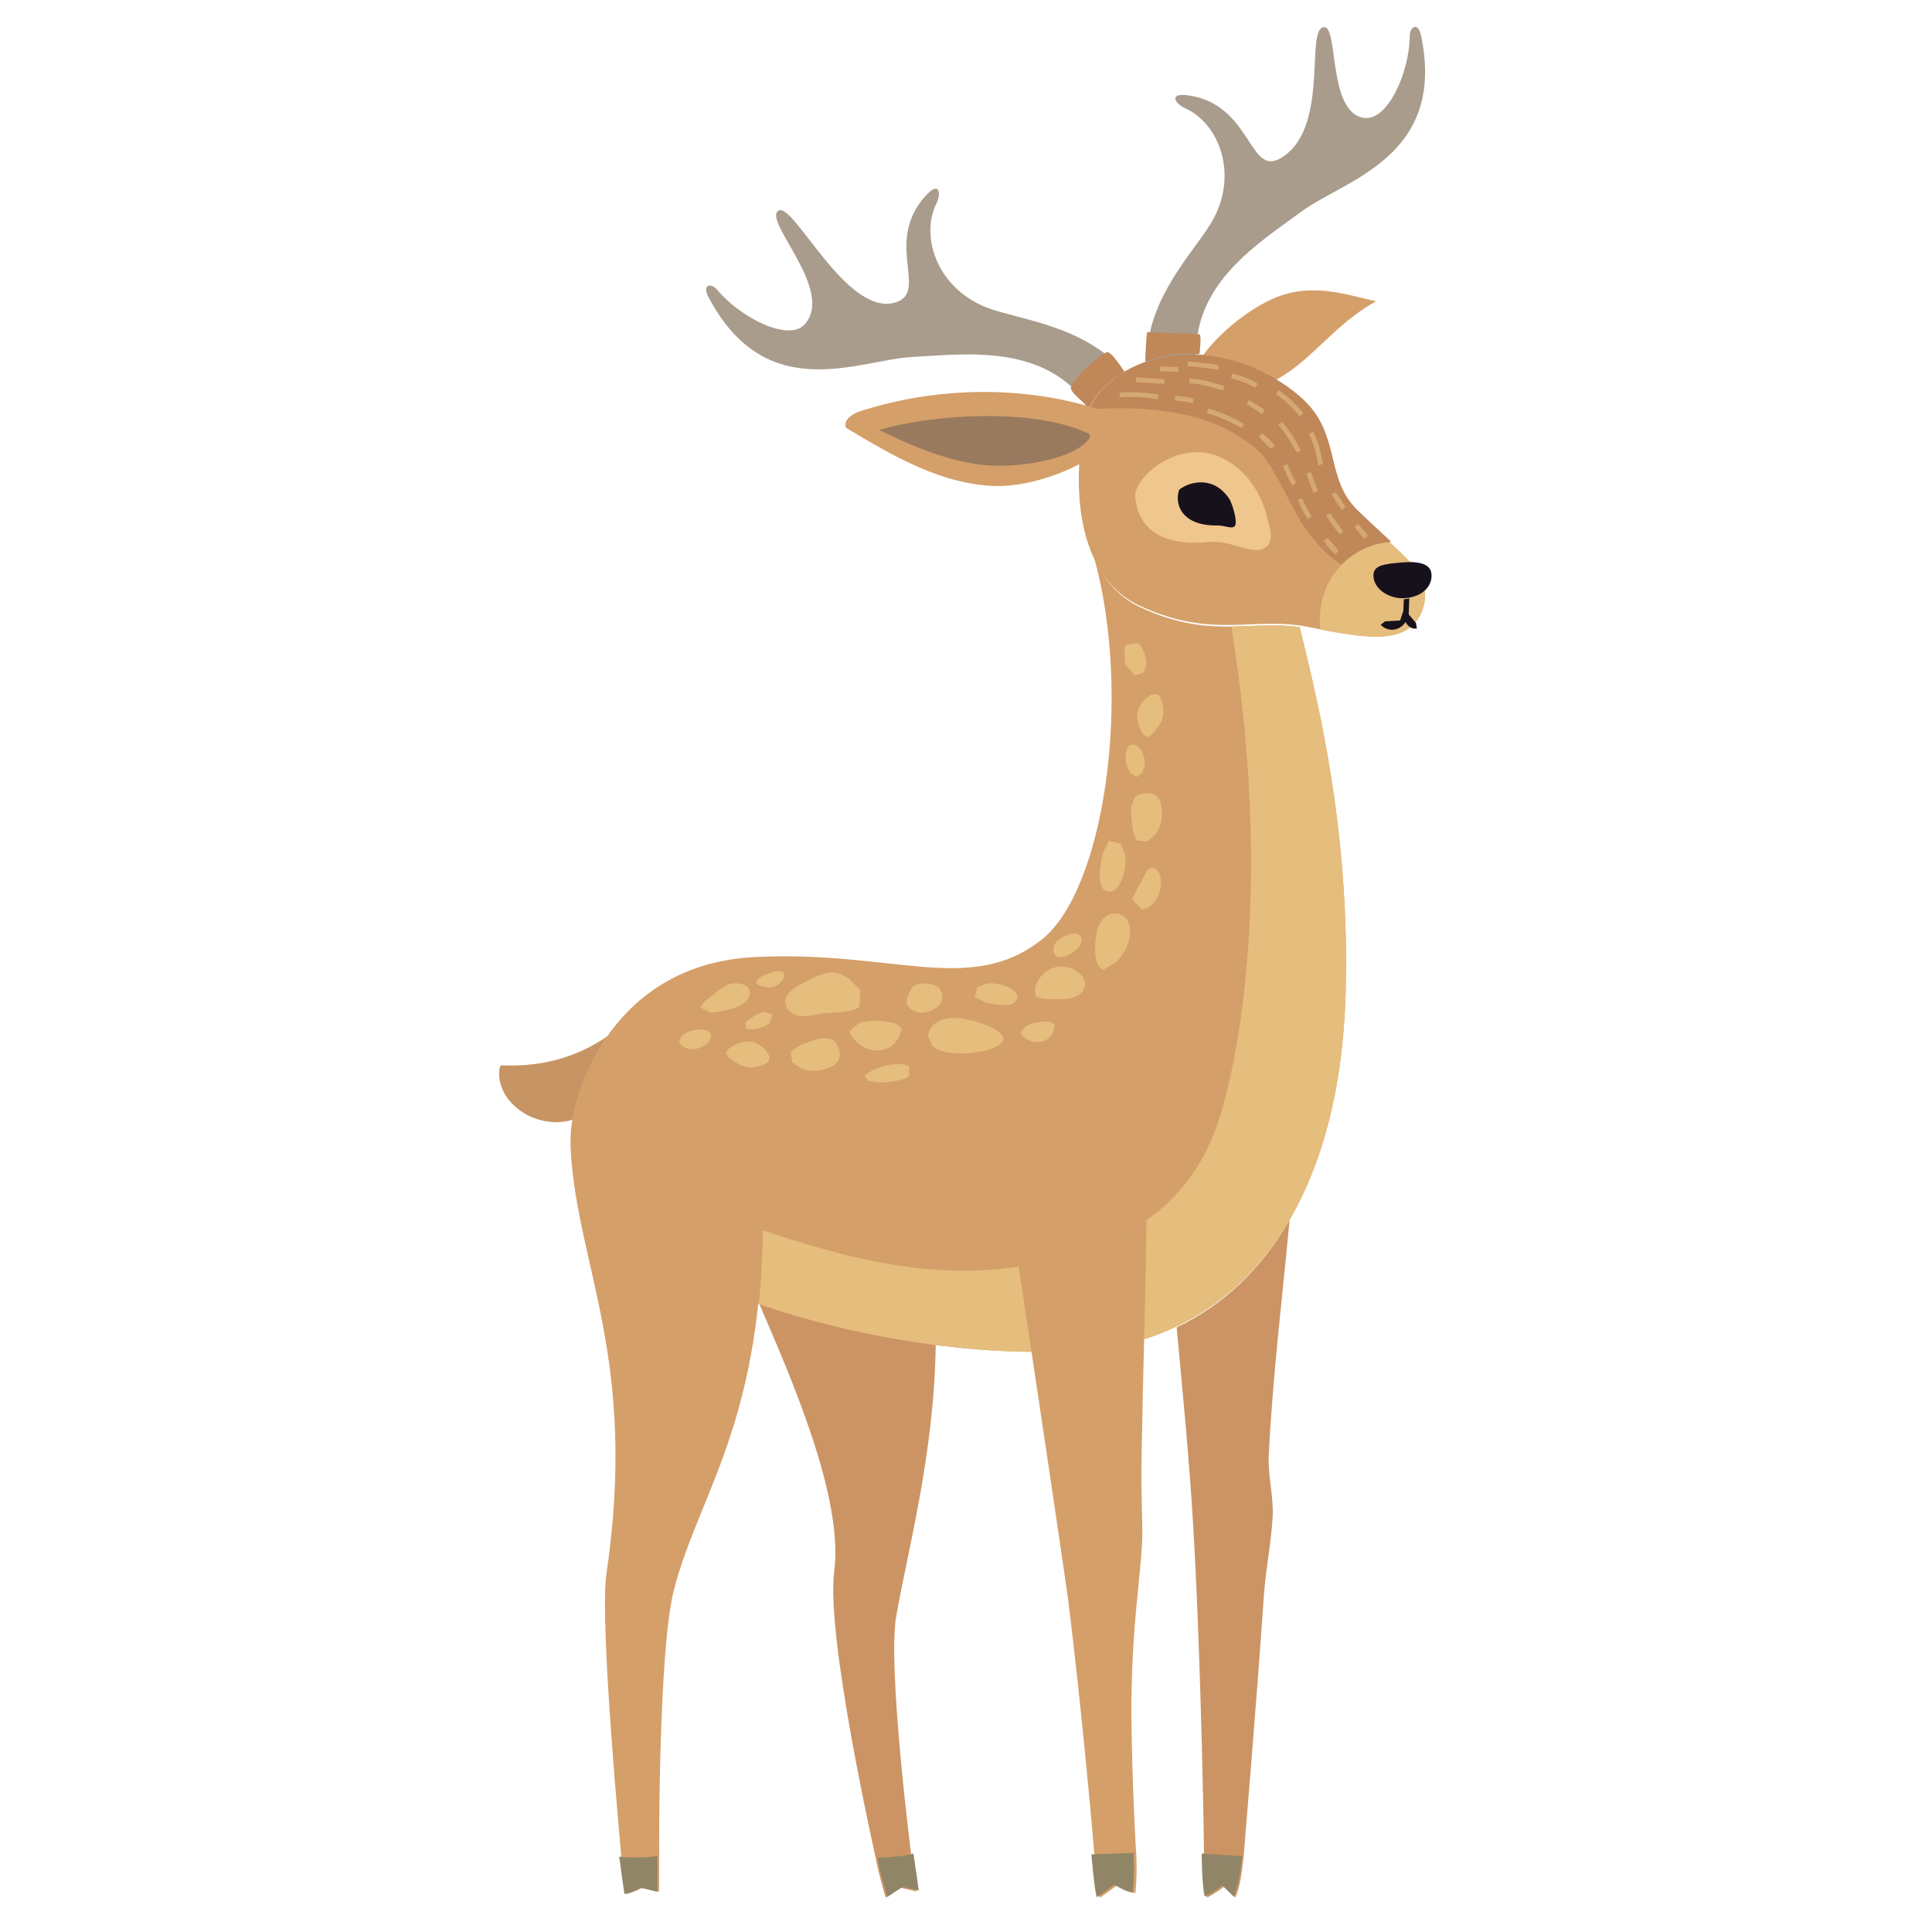
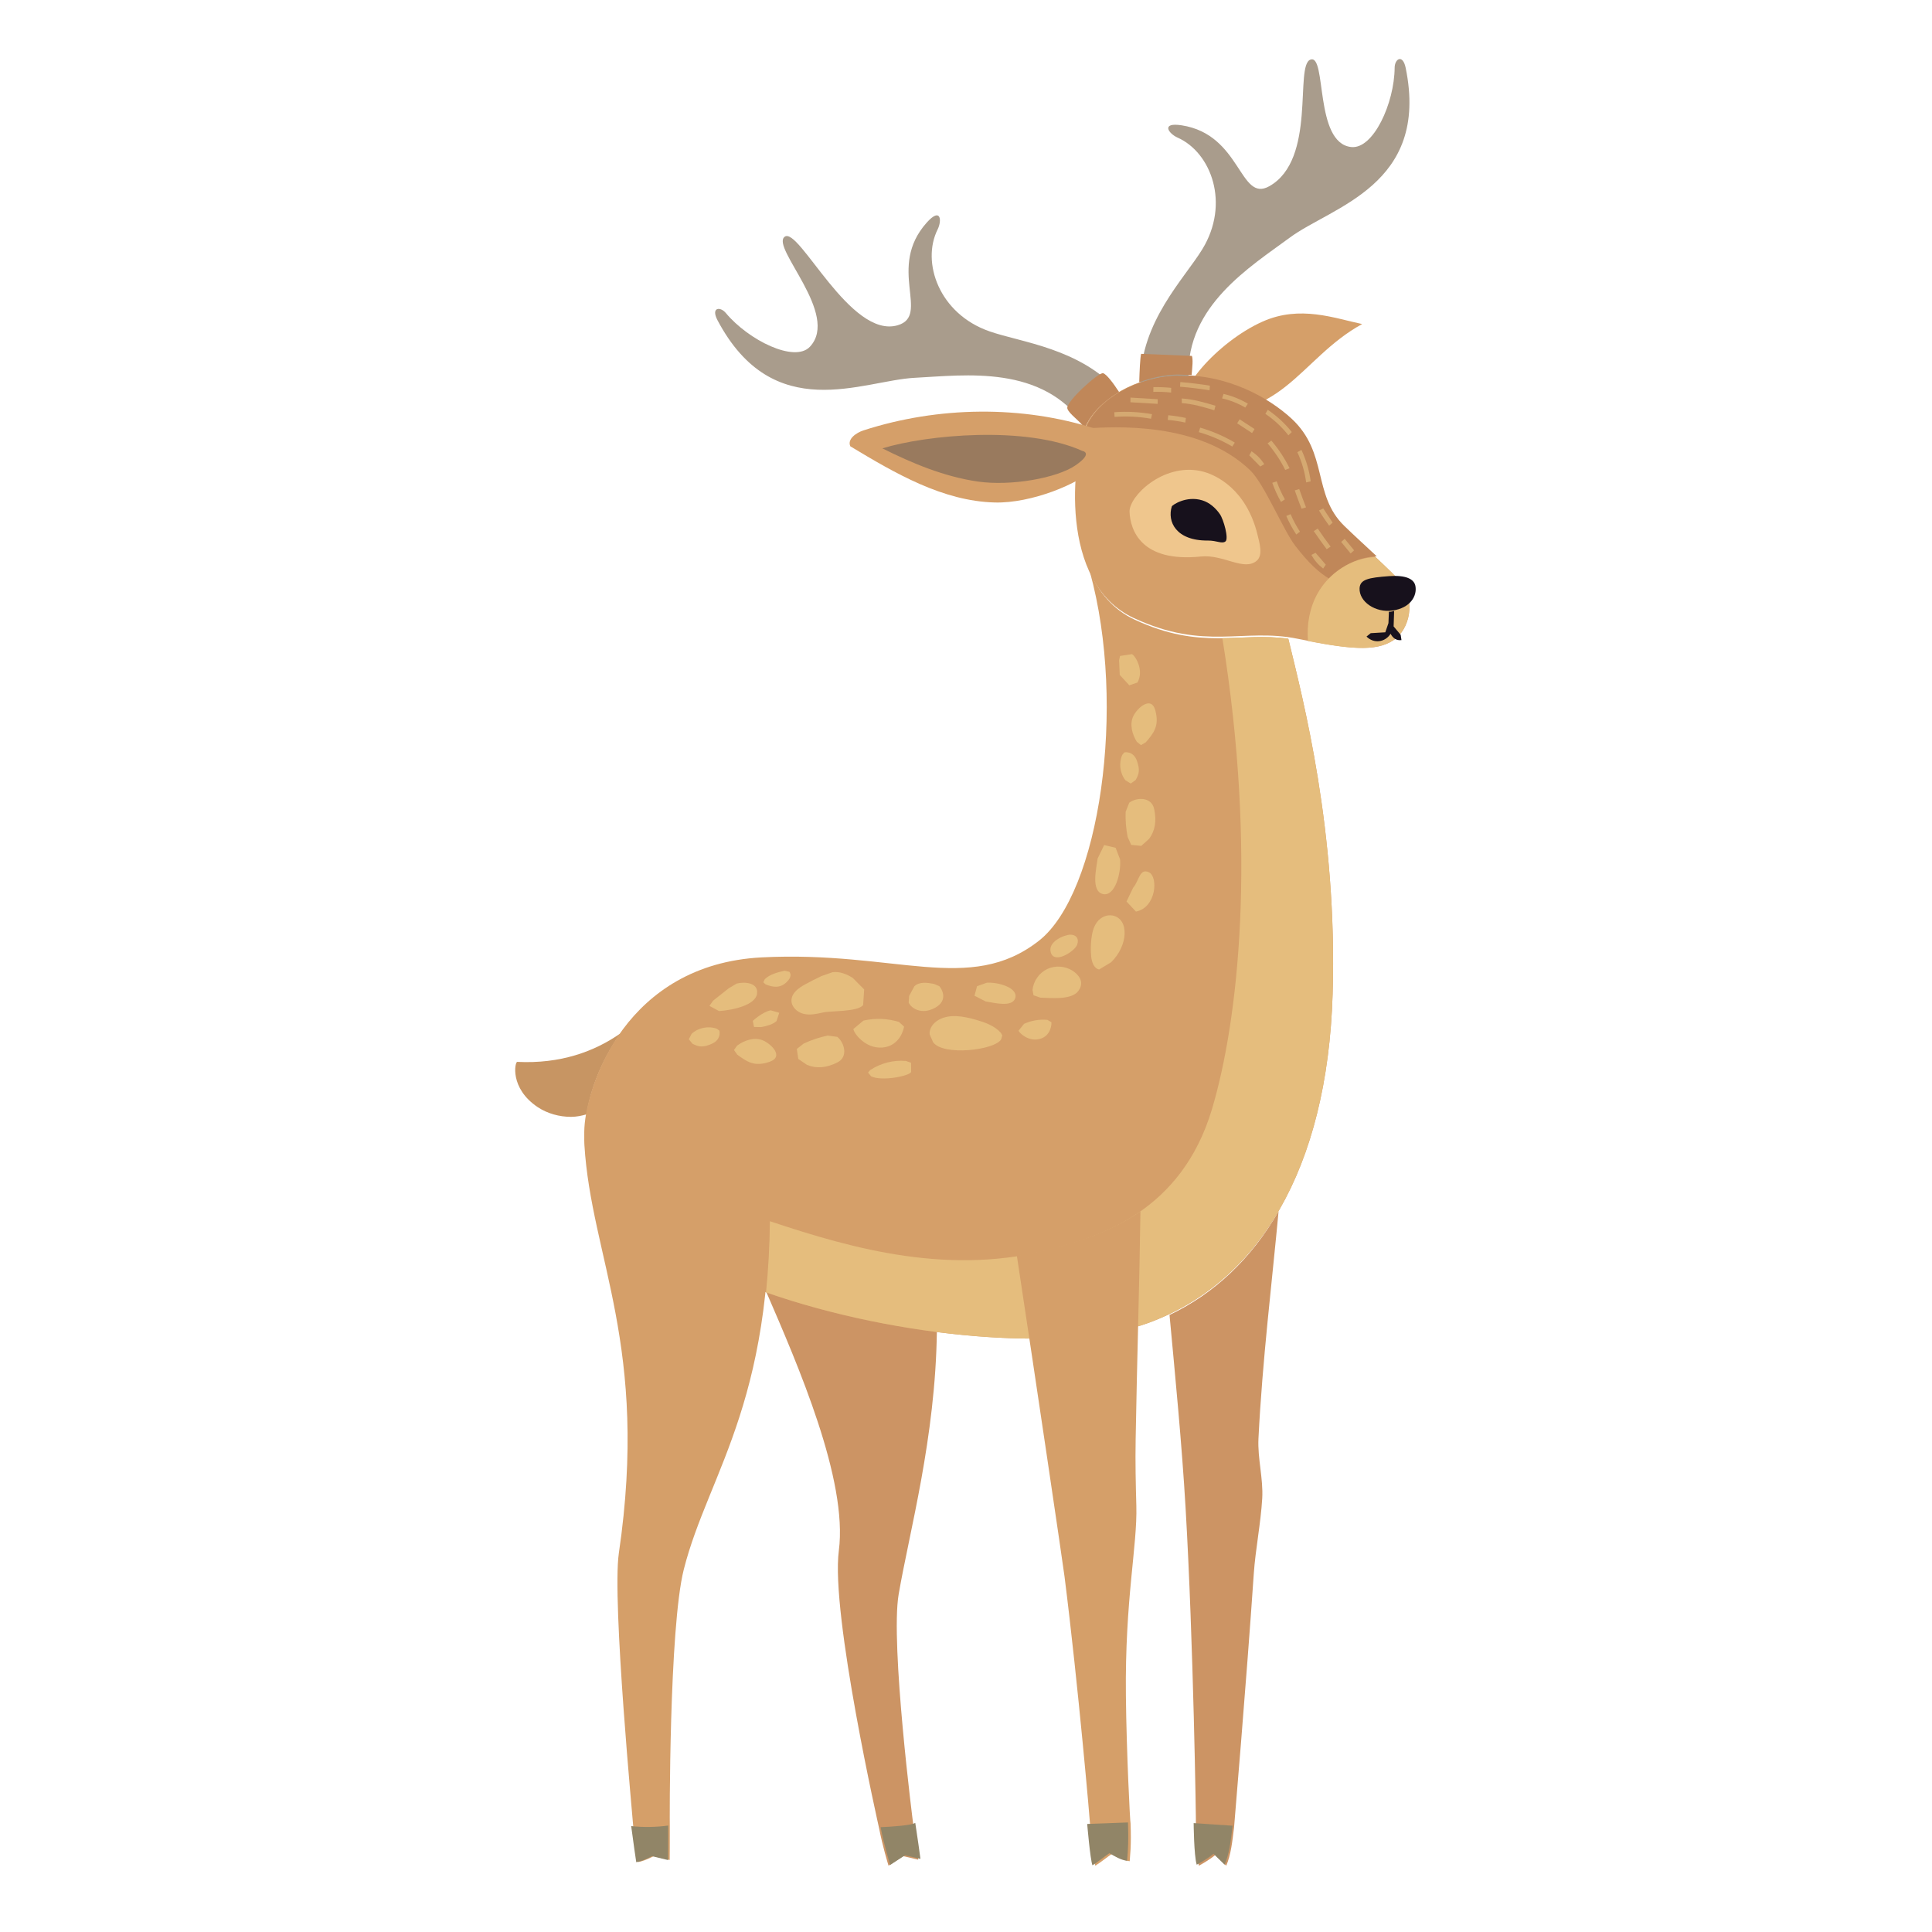
<svg xmlns="http://www.w3.org/2000/svg" width="720px" height="720px" viewBox="0 0 720 720" version="1.1">
  <g id="img_d" stroke="none" stroke-width="1" fill="none" fill-rule="evenodd">
-     <g id="deer" transform="translate(186, 10)">
-       <path d="M40.681,375.952 C30.53,383.076 17.374,387.825 0.789,386.997 C-0.123,386.954 -2.238,397.171 8.692,404.469 C12.432,406.953 17.04,408.216 21.581,408.216 C23.674,408.195 25.633,407.803 27.547,407.236 C28.794,399.11 32.623,387.28 40.681,375.952" id="Fill-142" fill="#C79563" />
-       <path d="M294.589,444.689 C284.035,463.022 269.765,476.455 252.505,484.657 C254.682,508.154 257.254,534.289 258.705,559.182 C261.74,610.898 262.773,681.345 262.685,681.345 C262.685,681.345 262.773,693.625 263.829,697.194 C264.576,696.795 267.786,695.044 270.183,693.049 L274.383,697.194 C276.186,693.138 276.757,687.751 277.417,682.342 C277.373,682.342 282.1,627.39 285.025,584.475 C285.662,575.187 287.707,565.123 288.279,555.458 C288.719,547.811 286.454,540.096 286.828,532.36 C288.301,502.435 292.127,471.379 294.589,444.689" id="Fill-143" fill="#CC9464" />
-       <path d="M261.82,680.754 C261.82,680.754 261.909,693.188 262.987,696.802 C263.75,696.398 267.027,694.624 269.473,692.604 L273.76,696.802 C275.601,692.694 276.184,687.24 276.858,681.764 C272.638,681.539 266.039,681 261.82,680.754" id="Fill-144" fill="#918567" />
-       <path d="M147.981,592.444 C152.108,568.358 162.218,532.063 162.725,490.852 C140.564,488.028 117.52,482.846 96.794,475.551 C109.154,504.129 128.446,548.365 124.892,575.609 C121.67,600.095 140.454,682.761 140.432,682.761 C141.778,689.722 143.809,696.305 144.074,697.194 L149.702,693.503 L155.552,694.881 C155.375,693.28 154.382,686.364 153.587,681.115 C153.565,681.137 144.692,611.593 147.981,592.444" id="Fill-145" fill="#CC9464" />
-       <path d="M156.385,694.557 C156.205,692.941 155.195,685.961 154.387,680.664 C152.951,681.651 144.915,682.19 141.01,682.325 C142.379,689.35 144.444,695.994 144.713,696.891 L150.437,693.166 L156.385,694.557" id="Fill-146" fill="#918567" />
-       <path d="M239.046,216.345 C230.653,212.457 225.213,205.682 221.749,197.796 C236.137,249.888 225.457,321.974 202.099,340.257 C175.366,361.205 146.745,344.011 95.1,346.677 C42.81,349.409 27.69,395.726 26.713,412.32 C23.071,474.52 188.266,508.486 244.597,487.649 C286.65,472.099 313.406,428.603 315.448,360.805 C317.336,297.96 304.125,247.6 298.352,223.72 C279.301,221.01 264.802,228.34 239.046,216.345" id="Fill-147" fill="#D59F69" />
-       <path d="M272.895,223.481 C286.317,306.503 279.05,371.151 268.895,405.209 C257.096,444.776 225.587,454.195 208.165,458.949 C168.479,469.791 131.125,459.438 98.282,448.486 C98.171,458.461 97.638,467.569 96.794,475.945 C147.813,493.806 213.098,499.294 244.541,487.653 C286.628,472.101 313.404,428.602 315.448,360.799 C317.337,297.95 304.116,247.586 298.338,223.703 C289.405,222.437 281.472,223.37 272.895,223.481" id="Fill-148" fill="#E5BD7D" />
-       <path d="M259.252,134.753 C295.169,142.309 302.491,115.521 326.854,102.269 C316.285,100.079 302.917,94.866 288.451,101.306 C270.874,109.125 253.453,129.474 259.252,134.753" id="Fill-149" fill="#D59F69" />
-       <path d="M342.081,202.313 C338.532,197.873 326.927,187.684 319.562,180.491 C307.264,168.459 313.469,152.097 299.207,138.844 C290.503,130.786 274.59,121.595 255.196,122.061 C239.907,122.439 224.441,131.252 220,142.152 C215.223,153.851 209.22,202.069 238.769,215.744 C266.198,228.465 280.951,219.452 301.908,223.714 C321.771,227.754 331.881,228.798 338.733,224.402 C345.54,220.007 347.236,208.773 342.081,202.313" id="Fill-150" fill="#D59F69" />
-       <path d="M314.199,200.601 C318.905,195.527 325.529,192.152 332.465,191.887 C328.228,187.938 323.566,183.68 319.909,180.128 C307.62,168.17 313.82,151.911 299.569,138.74 C290.871,130.731 274.97,121.598 255.589,122.061 C240.312,122.436 224.857,131.195 220.419,142.027 L220.24,142.534 C230.923,141.895 263.953,139.733 283.668,158.75 C289.154,164.045 296.447,181.981 301.13,187.982 C306.282,194.578 309.917,197.976 314.199,200.601" id="Fill-151" fill="#C08759" />
-       <path d="M264.496,158.983 C250.001,155.927 236.875,168.681 237.076,174.726 C237.346,181.679 241.474,194.366 264.631,191.975 C273.36,191.089 281.258,197.798 286.172,193.591 C288.708,191.421 287.182,186.55 286.419,183.406 C282.2,166.334 270.779,160.311 264.496,158.983" id="Fill-152" fill="#EFC68D" />
-       <path d="M253.397,172.621 C253.554,172.172 258.896,168.379 265.158,170.31 C267.941,171.162 270.253,173.205 271.937,175.629 C273.396,177.739 275.438,185.123 274.091,186.156 C272.745,187.211 270.792,185.796 267.335,185.819 C254.968,185.931 251.534,178.479 253.397,172.621" id="Fill-153" fill="#17111C" />
-       <path d="M283.277,152.939 L287.519,157.249 L289.068,156.329 C287.743,154.286 286.195,152.715 284.152,151.368 L283.277,152.939" id="Fill-154" fill="#D5A971" />
-       <path d="M297.024,169.93 C295.745,167.663 294.713,165.374 293.86,162.95 L292.154,163.533 C293.074,166.115 294.174,168.539 295.521,170.918 L297.024,169.93" id="Fill-155" fill="#D5A971" />
-       <path d="M289.494,136.925 C292.906,139.237 295.824,141.975 298.382,145.207 L299.684,143.95 C297.013,140.584 293.961,137.778 290.414,135.354 L289.494,136.925" id="Fill-156" fill="#D5A971" />
-       <path d="M315.463,178.908 L311.827,173.432 L310.188,174.217 C311.4,176.237 312.702,178.168 314.094,180.075 L315.463,178.908" id="Fill-157" fill="#D5A971" />
-       <path d="M272.784,130.955 C275.994,131.695 278.889,132.84 281.739,134.501 L282.727,132.997 C279.764,131.246 276.689,130.012 273.345,129.226 L272.784,130.955" id="Fill-158" fill="#D5A971" />
-       <path d="M290.347,148.305 C293.04,151.469 295.307,154.836 297.148,158.562 L298.831,157.911 C296.923,154.028 294.589,150.527 291.806,147.25 L290.347,148.305" id="Fill-159" fill="#D5A971" />
-       <path d="M268.082,126.051 C264.289,125.422 260.518,124.973 256.68,124.659 L256.568,126.455 C260.383,126.769 264.176,127.218 267.947,127.846 L268.082,126.051" id="Fill-160" fill="#D5A971" />
-       <path d="M247.96,131.28 C244.459,131.078 240.957,130.854 237.433,130.652 L237.411,132.447 C240.912,132.672 244.414,132.874 247.915,133.076 L247.96,131.28" id="Fill-161" fill="#D5A971" />
-       <path d="M245.749,137.061 C240.901,136.185 236.12,135.938 231.205,136.298 L231.295,138.093 C236.03,137.756 240.677,137.981 245.368,138.811 L245.749,137.061" id="Fill-162" fill="#D5A971" />
-       <path d="M277.688,148.013 C273.469,145.521 269.047,143.614 264.333,142.244 L263.795,143.973 C268.351,145.297 272.638,147.137 276.723,149.539 L277.688,148.013" id="Fill-163" fill="#D5A971" />
-       <path d="M270.236,133.794 C265.949,132.515 261.707,131.28 257.218,130.988 L257.241,132.784 C261.573,133.076 265.658,134.31 269.788,135.545 L270.236,133.794" id="Fill-164" fill="#D5A971" />
-       <path d="M246.254,128.435 C248.566,128.368 250.833,128.458 253.122,128.705 L253.145,126.887 C250.855,126.662 248.588,126.572 246.277,126.617 L246.254,128.435" id="Fill-165" fill="#D5A971" />
-       <polyline id="Fill-166" fill="#D5A971" points="278.608 140.572 284.354 144.343 285.319 142.794 279.551 139.024 278.608 140.572" />
-       <path d="M251.798,139.259 C254.11,139.461 256.354,139.798 258.599,140.292 L258.823,138.519 C256.579,138.025 254.334,137.666 252.022,137.464 L251.798,139.259" id="Fill-167" fill="#D5A971" />
-       <path d="M312.803,195.125 L308.853,190.546 L307.237,191.354 C308.426,193.486 309.863,195.147 311.793,196.628 L312.803,195.125" id="Fill-168" fill="#D5A971" />
-       <path d="M314.677,188.167 C312.949,185.877 311.288,183.566 309.695,181.186 L308.168,182.174 C309.762,184.531 311.423,186.865 313.151,189.154 L314.677,188.167" id="Fill-169" fill="#D5A971" />
-       <polyline id="Fill-170" fill="#D5A971" points="323.734 189.592 320.098 185.148 318.751 186.36 322.387 190.804 323.734 189.592" />
-       <path d="M302.838,182.387 C301.424,180.21 300.234,177.988 299.224,175.631 L297.563,176.327 C298.64,178.841 299.92,181.198 301.424,183.487 L302.838,182.387" id="Fill-171" fill="#D5A971" />
-       <path d="M301.828,151.716 C303.578,155.442 304.678,159.303 305.239,163.388 L306.99,162.961 C306.406,158.719 305.217,154.724 303.421,150.841 L301.828,151.716" id="Fill-172" fill="#D5A971" />
-       <path d="M305.183,173.016 C304.263,170.682 303.388,168.325 302.557,165.946 L300.829,166.463 C301.659,168.842 302.535,171.198 303.455,173.533 L305.183,173.016" id="Fill-173" fill="#D5A971" />
-       <path d="M342.045,202.217 C340.238,199.966 336.331,196.242 331.972,192.184 C322.781,192.519 314.086,198.249 309.637,206.231 C306.543,211.805 305.414,218.248 305.933,224.602 C323.007,227.88 332.289,228.459 338.657,224.402 C345.545,219.987 347.262,208.705 342.045,202.217" id="Fill-174" fill="#E5BD7D" />
-       <path d="M337.273,199.553 C329.26,200.137 326.028,200.81 325.849,204.222 C325.602,209.407 331.954,213.783 338.62,212.818 C345.308,211.853 348.114,207.319 347.396,203.369 C346.879,200.541 343.49,199.104 337.273,199.553" id="Fill-175" fill="#17111C" />
-       <path d="M341.701,222.192 L339.008,218.982 L338.985,218.915 L339.187,212.989 L337.953,213.259 L337.167,213.304 L336.988,217.68 L335.776,221.227 L330.142,221.563 L328.526,222.865 C331.399,225.738 335.708,225.087 337.818,221.788 C338.626,223.359 339.95,224.504 342.015,224.234 L341.701,222.192" id="Fill-176" fill="#17111C" />
-       <path d="M241.283,124.85 C245.706,123.298 250.396,122.3 255.109,122.189 L259.822,122.344 C259.066,95.226 283.629,80.192 298.9,68.928 C315.105,56.932 352.917,48.705 343.648,3.471 C342.514,-2.073 339.424,-0.099 339.38,3.316 C339.291,17.063 331.133,34.913 322.597,33.96 C308.281,32.385 313.238,-1.94 306.925,0.211 C300.612,2.34 309.437,38.727 291.009,49.082 C279.472,55.579 280.272,29.126 257.176,25.578 C249.063,24.336 252.086,28.749 255.62,30.323 C268.602,36.088 275.938,55.801 265.157,73.407 C258.132,84.87 241.305,101.412 241.283,124.85" id="Fill-177" fill="#A99C8C" />
-       <path d="M255.532,121.752 L261.031,121.954 C261.301,118.902 261.637,115.962 261.143,114.57 L241.549,113.762 C241.168,115.086 240.943,120.451 240.808,124.715 C245.477,122.987 250.505,121.865 255.532,121.752" id="Fill-178" fill="#C08759" />
-       <path d="M232.866,128.357 C217.931,111.593 195.406,109.398 183.067,105.096 C163.561,98.333 156.681,78.464 163.006,65.781 C164.737,62.321 164.271,57 158.812,63.12 C143.255,80.482 160.343,98.931 147.649,102.723 C129.297,108.178 109.502,64.539 103.998,68.575 C98.472,72.61 125.458,98.554 113.718,111.038 C107.837,117.292 90.084,108.555 81.274,98 C79.077,95.383 75.437,95.827 78.078,100.816 C99.693,141.639 134.068,124.033 154.196,123.013 C173.747,122.015 203.528,117.779 219.906,141.683 C222.191,136.517 226.896,131.838 232.866,128.357" id="Fill-179" fill="#A99C8C" />
-       <path d="M219.85,142.407 C222.027,137.021 226.875,132.15 233.048,128.536 C230.758,124.945 228.11,121.556 226.875,121.242 C225.125,120.815 212.376,132.352 213.072,134.843 C213.655,136.953 217.853,139.534 219.828,142.497 L219.85,142.407" id="Fill-180" fill="#C08759" />
-       <path d="M134.409,143.303 C131.553,144.224 128.033,146.717 129.339,149.457 C146.652,159.878 164.961,170.613 185.085,171.13 C199.144,171.489 217.63,163.965 224.161,157.497 C230.67,151.007 229.673,144.516 223.984,142.697 C195.646,133.579 163.3,133.96 134.409,143.303" id="Fill-181" fill="#D59F69" />
-       <path d="M141.683,150.24 C153.347,156.076 165.565,161.149 178.424,163.034 C191.306,164.919 209.145,161.687 216.227,156.794 C223.31,151.924 218.861,151.228 218.861,151.228 C197.171,141.42 158.903,144.966 141.683,150.24" id="Fill-182" fill="#997A5E" />
-       <path d="M65.057,582.886 C74.734,544.657 101.792,516.436 97.797,425.413 C95.4,391.299 24.57,379.513 26.7,418.986 C29.342,462.663 51.738,496.622 39.996,576.592 C37.288,595.095 45.634,681.981 45.546,681.981 C46.3,687.741 47.388,695.391 47.477,695.792 C48.72,695.591 50.917,694.858 53.492,693.501 L59.618,694.969 C59.641,694.435 59.685,687.052 59.663,681.781 C59.596,681.781 59.352,605.48 65.057,582.886" id="Fill-183" fill="#D59F69" />
-       <path d="M44.763,681.909 C45.526,687.723 46.626,695.444 46.716,695.848 C47.973,695.646 50.195,694.905 52.799,693.536 L58.993,695.017 C59.016,694.479 59.061,687.027 59.038,681.707 C54.37,682.336 49.432,682.426 44.763,681.909" id="Fill-184" fill="#918567" />
-       <path d="M163.469,370.744 C167.716,368.409 172.963,369.397 177.619,370.699 C181.23,371.731 184.955,373.01 187.408,375.794 L187.976,376.781 L187.522,378.33 C184.955,382.527 165.104,384.794 161.266,379.407 L159.948,376.422 C159.676,374.065 161.402,371.888 163.469,370.744" id="Fill-185" fill="#E5BD7D" />
-       <path d="M109.241,385.869 L108.68,382.008 L111.306,379.943 C114.269,378.552 117.366,377.519 120.553,376.846 L124.302,377.34 C127.017,379.539 128.656,385.061 124.324,387.216 C119.992,389.393 116.154,389.617 112.608,388.158 L109.241,385.869" id="Fill-186" fill="#E5BD7D" />
-       <path d="M154.07,357.771 C156.023,355.998 159.053,356.402 161.657,356.918 L163.699,357.816 C164.53,358.759 167.335,363.203 162.038,366.12 C156.741,369.038 152.701,366.21 151.848,364.1 L152.028,361.542 L154.07,357.771" id="Fill-187" fill="#E5BD7D" />
-       <path d="M194.262,374.941 L196.372,372.315 C199.178,371.036 202.32,370.497 205.395,370.789 L206.921,371.686 C207.011,372.113 206.966,376.804 202.589,378.106 C198.19,379.408 194.442,375.816 194.262,374.941" id="Fill-188" fill="#E5BD7D" />
-       <path d="M130.517,374.301 L134.378,371.069 C138.889,370.037 143.67,370.216 148.091,371.585 L150.044,373.359 C150.044,374.009 148.563,380.9 141.74,381.461 C134.916,382.022 130.495,375.626 130.517,374.301" id="Fill-189" fill="#E5BD7D" />
-       <path d="M101.9,368.051 L100.845,371.261 C99.229,372.653 97.052,373.146 94.964,373.573 L92.159,373.528 L91.687,371.171 C91.687,371.171 95.481,367.647 98.623,367.109 L101.9,368.051" id="Fill-190" fill="#E5BD7D" />
-       <path d="M68.453,380.033 L66.994,378.282 L68.094,376.15 C70.653,373.793 74.558,373.03 77.813,374.219 L78.755,374.915 C78.957,375.386 79.429,378.372 75.995,379.965 C72.516,381.536 70.855,381.245 68.453,380.033" id="Fill-191" fill="#E5BD7D" />
-       <path d="M95.357,378.61 C98.589,379.844 103.999,384.962 98.141,386.982 C92.282,389.002 89.432,386.937 85.706,384.221 L84.427,382.425 L85.639,380.72 C88.444,378.677 92.148,377.398 95.357,378.61" id="Fill-192" fill="#E5BD7D" />
-       <path d="M216.868,341.77 C216.038,344.194 208.294,349.311 206.746,344.979 C205.219,340.603 211.953,337.977 214.152,337.909 C216.352,337.842 217.721,339.323 216.868,341.77" id="Fill-193" fill="#E5BD7D" />
-       <path d="M85.466,356.776 C88.451,356.013 93.973,356.349 93.322,360.726 C92.693,365.081 84.187,367.011 78.665,367.392 L74.962,365.395 L76.376,363.375 L82.414,358.594 L85.466,356.776" id="Fill-194" fill="#E5BD7D" />
-       <path d="M152.76,387.33 L152.805,390.899 C152.154,392.425 141.605,394.602 137.363,392.582 L136.173,391.123 L136.959,390.181 C140.999,387.51 145.914,386.23 150.74,386.634 L152.76,387.33" id="Fill-195" fill="#E5BD7D" />
-       <path d="M200.018,361.286 L199.637,359.244 C199.973,355.81 202.218,352.645 205.315,351.164 C208.412,349.705 212.273,349.974 215.146,351.86 C217.188,353.206 219.972,356.057 217.301,359.648 C214.63,363.239 206.594,362.319 202.622,362.207 L200.018,361.286" id="Fill-196" fill="#E5BD7D" />
-       <path d="M181.508,363.665 L177.243,361.466 L178.231,357.785 L181.979,356.461 C186.356,356.146 194.054,358.391 192.999,362.274 C191.967,366.157 184.605,364.137 181.508,363.665" id="Fill-197" fill="#E5BD7D" />
-       <path d="M96.64,357.093 L95.742,356.308 L96.326,355.073 C98.368,353.143 101.241,352.447 103.979,351.819 L105.82,352.245 C105.932,352.514 107.256,353.794 104.698,356.263 C102.117,358.732 99.244,358.148 96.64,357.093" id="Fill-198" fill="#E5BD7D" />
-       <path d="M111.334,368.471 C108.885,367.91 106.569,365.822 106.614,363.286 C106.658,360.368 109.464,358.393 112.002,357.024 C114.051,355.924 116.099,354.869 118.192,353.882 L122.445,352.4 C125.184,352.019 127.923,353.119 130.261,354.6 L134.669,359.044 L134.269,365.082 C132.064,367.775 121.844,367.236 118.816,367.932 C116.366,368.493 113.784,369.054 111.334,368.471" id="Fill-199" fill="#E5BD7D" />
-       <path d="M229.942,348.578 L225.34,351.339 C223.276,350.912 222.468,348.398 222.266,346.266 C222.063,344.022 222.086,341.732 222.355,339.488 C222.625,337.198 223.163,334.864 224.555,333.024 C225.946,331.183 228.326,330.061 230.593,330.532 C237.057,331.879 236.563,342.159 229.942,348.578" id="Fill-200" fill="#E5BD7D" />
-       <path d="M239.547,328.997 L235.911,325.114 L238.447,319.817 C240.827,317.034 240.939,312.119 244.575,313.847 C248.211,315.575 247.403,327.494 239.547,328.997" id="Fill-201" fill="#E5BD7D" />
-       <path d="M224.77,308.492 L227.284,303.33 L231.706,304.385 L233.411,308.829 C233.905,314.058 231.459,323.351 226.768,322.228 C222.099,321.084 224.299,312.218 224.77,308.492" id="Fill-202" fill="#E5BD7D" />
-       <path d="M241.6,303.646 L237.717,303.264 L236.348,300.212 C235.72,297.025 235.45,293.748 235.563,290.516 L236.954,286.992 C239.76,284.86 245.506,284.613 246.561,289.349 C247.593,294.062 246.897,297.855 244.63,300.93 L241.6,303.646" id="Fill-203" fill="#E5BD7D" />
-       <path d="M239.395,278.259 L237.532,279.584 L235.489,278.327 C233.334,275.588 232.863,271.638 234.3,268.473 L235.063,267.598 C235.556,267.418 238.587,267.172 239.888,270.74 C241.19,274.309 240.764,275.947 239.395,278.259" id="Fill-204" fill="#E5BD7D" />
-       <path d="M233.289,237.669 L233.042,231.99 L233.402,230.352 L238.025,229.656 C239.551,230.531 242.716,236.143 240.113,240.609 L236.993,241.687 L233.289,237.669" id="Fill-205" fill="#E5BD7D" />
-       <path d="M238.521,253.593 C239.98,250.473 245.501,245.468 247.05,251.461 C248.621,257.454 246.354,260.147 243.369,263.649 L241.484,264.771 L239.868,263.447 C238.05,260.506 237.04,256.713 238.521,253.593" id="Fill-206" fill="#E5BD7D" />
-       <path d="M239.701,558.35 C239.456,549.527 239.278,541.679 239.434,532.678 C239.946,502.395 240.926,471.758 241.283,444.689 C229.654,452.692 217.268,456.284 208.468,458.678 C203.456,460.03 198.51,461.05 193.587,461.782 C200.604,507.938 211.298,580.209 211.988,585.618 C217.357,628.116 221.924,681.432 221.857,681.432 C221.857,681.432 222.993,694.822 223.862,697.194 C225.956,695.909 228.117,694.113 230.344,692.583 C232.416,693.758 234.755,695.199 237.139,695.465 L237.473,690.81 L237.473,690.721 C237.607,687.994 237.629,685.134 237.473,680.856 C237.295,680.856 235.891,653.344 235.669,631.552 C235.268,594.308 240.124,573.868 239.701,558.35" id="Fill-207" fill="#D59F69" />
-       <path d="M220.734,681.09 C220.734,681.09 221.879,694.647 222.754,697.048 C224.864,695.747 227.041,693.929 229.286,692.38 C231.373,693.57 233.73,695.028 236.131,695.298 C236.535,690.584 236.715,687.33 236.468,680.507 C230.61,680.709 226.57,680.911 220.734,681.09" id="Fill-208" fill="#918567" />
+     <g id="deer" transform="translate(192, 22)">
+       <path d="M39.287,363.062 C29.484,369.942 16.778,374.528 0.762,373.729 C-0.119,373.687 -2.161,383.554 8.394,390.602 C12.006,393 16.456,394.22 20.841,394.22 C22.862,394.199 24.754,393.821 26.603,393.274 C27.807,385.426 31.504,374.002 39.287,363.062" id="Fill-142" fill="#C79563" />
+       <path d="M284.489,429.443 C274.297,447.147 260.516,460.119 243.848,468.04 C245.95,490.731 248.434,515.97 249.836,540.01 C252.766,589.953 253.764,657.985 253.679,657.985 C253.679,657.985 253.764,669.844 254.783,673.291 C255.505,672.905 258.605,671.214 260.92,669.287 L264.975,673.291 C266.716,669.373 267.268,664.171 267.905,658.948 C267.863,658.948 272.428,605.88 275.252,564.436 C275.868,555.466 277.843,545.747 278.395,536.414 C278.82,529.028 276.633,521.579 276.993,514.108 C278.416,485.208 282.111,455.217 284.489,429.443" id="Fill-143" fill="#CC9464" />
+       <path d="M252.843,657.413 C252.843,657.413 252.93,669.422 253.97,672.911 C254.707,672.521 257.872,670.809 260.234,668.858 L264.374,672.911 C266.152,668.945 266.715,663.678 267.365,658.389 C263.29,658.172 256.918,657.652 252.843,657.413" id="Fill-144" fill="#918567" />
+       <path d="M142.907,572.132 C146.893,548.872 156.656,513.821 157.146,474.023 C135.745,471.295 113.491,466.291 93.475,459.246 C105.412,486.845 124.042,529.564 120.61,555.873 C117.498,579.52 135.638,659.352 135.617,659.352 C136.917,666.074 138.878,672.431 139.134,673.291 L144.57,669.725 L150.219,671.057 C150.048,669.511 149.089,662.831 148.321,657.762 C148.3,657.784 139.731,590.624 142.907,572.132" id="Fill-145" fill="#CC9464" />
+       <path d="M151.023,670.744 C150.85,669.183 149.874,662.442 149.094,657.327 C147.707,658.28 139.947,658.801 136.175,658.931 C137.498,665.715 139.492,672.131 139.752,672.998 L145.279,669.4 L151.023,670.744" id="Fill-146" fill="#918567" />
+       <path d="M230.85,208.927 C222.745,205.173 217.491,198.63 214.146,191.014 C228.041,241.321 217.727,310.935 195.17,328.591 C169.353,348.821 141.714,332.216 91.839,334.79 C41.342,337.429 26.74,382.158 25.797,398.183 C22.28,458.251 181.811,491.052 236.21,470.93 C276.822,455.913 302.66,413.908 304.633,348.434 C306.456,287.745 293.697,239.111 288.122,216.049 C269.725,213.432 255.723,220.512 230.85,208.927" id="Fill-147" fill="#D59F69" />
+       <path d="M263.539,215.819 C276.5,295.994 269.483,358.426 259.676,391.316 C248.281,429.526 217.852,438.623 201.028,443.214 C162.702,453.684 126.629,443.686 94.913,433.109 C94.805,442.742 94.29,451.538 93.475,459.627 C142.745,476.876 205.792,482.175 236.157,470.933 C276.8,455.915 302.659,413.907 304.633,348.429 C306.457,287.734 293.689,239.097 288.109,216.034 C279.483,214.811 271.822,215.712 263.539,215.819" id="Fill-148" fill="#E5BD7D" />
+       <path d="M250.364,130.133 C285.049,137.43 292.12,111.56 315.647,98.763 C305.441,96.648 292.531,91.613 278.562,97.832 C261.587,105.384 244.763,125.035 250.364,130.133" id="Fill-149" fill="#D59F69" />
+       <path d="M330.352,195.377 C326.925,191.089 315.718,181.249 308.605,174.303 C296.729,162.683 302.721,146.883 288.949,134.084 C280.543,126.302 265.176,117.426 246.446,117.876 C231.682,118.241 216.746,126.752 212.457,137.278 C207.844,148.576 202.047,195.141 230.583,208.347 C257.072,220.632 271.318,211.928 291.557,216.044 C310.739,219.946 320.502,220.953 327.119,216.708 C333.693,212.463 335.331,201.616 330.352,195.377" id="Fill-150" fill="#D59F69" />
+       <path d="M303.427,193.723 C307.971,188.823 314.368,185.563 321.066,185.308 C316.974,181.494 312.473,177.382 308.941,173.952 C297.073,162.404 303.061,146.702 289.298,133.983 C280.899,126.249 265.542,117.429 246.826,117.876 C232.073,118.238 217.148,126.697 212.862,137.157 L212.689,137.648 C223.006,137.03 254.903,134.942 273.942,153.307 C279.24,158.42 286.283,175.742 290.806,181.537 C295.781,187.907 299.292,191.188 303.427,193.723" id="Fill-151" fill="#C08759" />
+       <path d="M255.428,153.532 C241.43,150.581 228.753,162.898 228.948,168.735 C229.208,175.45 233.195,187.702 255.558,185.393 C263.987,184.537 271.615,191.017 276.36,186.954 C278.809,184.858 277.335,180.154 276.599,177.118 C272.525,160.631 261.495,154.815 255.428,153.532" id="Fill-152" fill="#EFC68D" />
+       <path d="M244.709,166.703 C244.861,166.269 250.02,162.606 256.067,164.47 C258.755,165.294 260.987,167.266 262.613,169.607 C264.022,171.645 265.994,178.776 264.694,179.773 C263.393,180.792 261.508,179.426 258.17,179.448 C246.226,179.556 242.91,172.36 244.709,166.703" id="Fill-153" fill="#17111C" />
+       <path d="M273.565,147.696 L277.661,151.858 L279.157,150.969 C277.878,148.996 276.382,147.479 274.41,146.179 L273.565,147.696" id="Fill-154" fill="#D5A971" />
+       <path d="M286.841,164.104 C285.605,161.915 284.608,159.704 283.785,157.363 L282.137,157.927 C283.026,160.419 284.088,162.76 285.389,165.058 L286.841,164.104" id="Fill-155" fill="#D5A971" />
+       <path d="M279.569,132.23 C282.863,134.463 285.681,137.107 288.152,140.229 L289.409,139.015 C286.83,135.764 283.882,133.054 280.457,130.713 L279.569,132.23" id="Fill-156" fill="#D5A971" />
+       <path d="M304.647,172.774 L301.136,167.485 L299.553,168.244 C300.724,170.195 301.981,172.059 303.325,173.901 L304.647,172.774" id="Fill-157" fill="#D5A971" />
+       <path d="M263.431,126.465 C266.531,127.18 269.327,128.286 272.08,129.89 L273.034,128.437 C270.172,126.747 267.203,125.554 263.973,124.796 L263.431,126.465" id="Fill-158" fill="#D5A971" />
+       <path d="M280.392,143.22 C282.993,146.276 285.183,149.527 286.96,153.126 L288.586,152.497 C286.743,148.747 284.489,145.366 281.801,142.201 L280.392,143.22" id="Fill-159" fill="#D5A971" />
+       <path d="M258.89,121.729 C255.227,121.122 251.586,120.688 247.879,120.385 L247.771,122.119 C251.456,122.422 255.119,122.856 258.76,123.463 L258.89,121.729" id="Fill-160" fill="#D5A971" />
+       <path d="M239.458,126.779 C236.077,126.584 232.696,126.367 229.293,126.172 L229.271,127.906 C232.652,128.123 236.034,128.318 239.415,128.513 L239.458,126.779" id="Fill-161" fill="#D5A971" />
+       <path d="M237.323,132.361 C232.642,131.516 228.025,131.278 223.278,131.624 L223.364,133.359 C227.938,133.033 232.425,133.25 236.955,134.052 L237.323,132.361" id="Fill-162" fill="#D5A971" />
+       <path d="M268.167,142.938 C264.092,140.532 259.822,138.69 255.271,137.368 L254.75,139.037 C259.15,140.315 263.29,142.093 267.235,144.412 L268.167,142.938" id="Fill-163" fill="#D5A971" />
+       <path d="M260.971,129.207 C256.831,127.971 252.735,126.779 248.4,126.497 L248.421,128.231 C252.605,128.513 256.549,129.705 260.538,130.897 L260.971,129.207" id="Fill-164" fill="#D5A971" />
+       <path d="M237.811,124.032 C240.044,123.967 242.233,124.053 244.444,124.292 L244.465,122.536 C242.255,122.319 240.065,122.233 237.833,122.276 L237.811,124.032" id="Fill-165" fill="#D5A971" />
+       <polyline id="Fill-166" fill="#D5A971" points="269.056 135.753 274.605 139.394 275.537 137.899 269.966 134.257 269.056 135.753" />
+       <path d="M243.165,134.485 C245.397,134.68 247.565,135.005 249.733,135.482 L249.949,133.769 C247.782,133.293 245.614,132.946 243.382,132.751 L243.165,134.485" id="Fill-167" fill="#D5A971" />
+       <path d="M302.079,188.435 L298.264,184.013 L296.703,184.793 C297.852,186.852 299.239,188.456 301.103,189.887 L302.079,188.435" id="Fill-168" fill="#D5A971" />
+       <path d="M303.888,181.715 C302.219,179.504 300.615,177.272 299.076,174.974 L297.603,175.928 C299.142,178.204 300.745,180.458 302.414,182.669 L303.888,181.715" id="Fill-169" fill="#D5A971" />
+       <polyline id="Fill-170" fill="#D5A971" points="312.634 183.092 309.123 178.8 307.822 179.97 311.334 184.262 312.634 183.092" />
+       <path d="M292.455,176.134 C291.089,174.031 289.94,171.886 288.965,169.61 L287.361,170.282 C288.401,172.709 289.637,174.985 291.089,177.196 L292.455,176.134" id="Fill-171" fill="#D5A971" />
+       <path d="M291.479,146.515 C293.17,150.113 294.232,153.841 294.774,157.786 L296.465,157.374 C295.901,153.277 294.752,149.419 293.018,145.669 L291.479,146.515" id="Fill-172" fill="#D5A971" />
+       <path d="M294.72,167.084 C293.831,164.83 292.986,162.554 292.184,160.257 L290.515,160.755 C291.317,163.053 292.162,165.329 293.051,167.583 L294.72,167.084" id="Fill-173" fill="#D5A971" />
+       <path d="M330.318,195.284 C328.573,193.11 324.8,189.514 320.591,185.595 C311.714,185.918 303.317,191.452 299.021,199.16 C296.033,204.543 294.942,210.765 295.444,216.902 C311.932,220.067 320.896,220.627 327.046,216.708 C333.698,212.445 335.356,201.55 330.318,195.284" id="Fill-174" fill="#E5BD7D" />
+       <path d="M325.709,192.711 C317.971,193.275 314.85,193.925 314.677,197.22 C314.438,202.227 320.572,206.454 327.01,205.522 C333.469,204.59 336.179,200.211 335.485,196.396 C334.986,193.665 331.713,192.278 325.709,192.711" id="Fill-175" fill="#17111C" />
+       <path d="M329.986,214.574 L327.384,211.474 L327.363,211.409 L327.558,205.687 L326.366,205.947 L325.607,205.99 L325.434,210.217 L324.263,213.642 L318.823,213.967 L317.262,215.224 C320.037,217.998 324.198,217.37 326.236,214.184 C327.016,215.701 328.295,216.806 330.289,216.546 L329.986,214.574" id="Fill-176" fill="#17111C" />
+       <path d="M233.01,120.569 C237.282,119.07 241.811,118.107 246.362,118 L250.913,118.149 C250.184,91.961 273.905,77.442 288.652,66.564 C304.302,54.98 340.817,47.035 331.865,3.352 C330.771,-2.002 327.787,-0.096 327.744,3.202 C327.658,16.478 319.779,33.716 311.536,32.795 C297.711,31.275 302.499,-1.873 296.402,0.204 C290.305,2.26 298.828,37.399 281.032,47.399 C269.89,53.673 270.663,28.127 248.359,24.701 C240.523,23.502 243.443,27.763 246.856,29.283 C259.393,34.851 266.477,53.888 256.066,70.89 C249.282,81.961 233.031,97.935 233.01,120.569" id="Fill-177" fill="#A99C8C" />
+       <path d="M246.771,117.578 L252.082,117.773 C252.342,114.825 252.667,111.986 252.19,110.642 L233.267,109.862 C232.899,111.14 232.682,116.321 232.552,120.439 C237.061,118.77 241.916,117.686 246.771,117.578" id="Fill-178" fill="#C08759" />
+       <path d="M224.882,123.956 C210.459,107.767 188.706,105.647 176.791,101.492 C157.953,94.961 151.309,75.774 157.417,63.525 C159.089,60.185 158.639,55.045 153.367,60.956 C138.344,77.723 154.846,95.539 142.587,99.201 C124.864,104.469 105.747,62.326 100.432,66.223 C95.096,70.121 121.156,95.175 109.819,107.231 C104.14,113.27 86.995,104.833 78.487,94.64 C76.366,92.113 72.851,92.541 75.401,97.359 C96.275,136.783 129.471,119.78 148.909,118.795 C167.79,117.831 196.55,113.741 212.366,136.826 C214.573,131.836 219.117,127.318 224.882,123.956" id="Fill-179" fill="#A99C8C" />
+       <path d="M212.312,137.525 C214.415,132.323 219.097,127.619 225.058,124.129 C222.847,120.661 220.289,117.388 219.097,117.085 C217.406,116.673 205.095,127.814 205.767,130.22 C206.33,132.258 210.383,134.75 212.291,137.612 L212.312,137.525" id="Fill-180" fill="#C08759" />
+       <path d="M129.8,138.39 C127.042,139.279 123.643,141.687 124.904,144.333 C141.624,154.396 159.305,164.764 178.739,165.263 C192.316,165.61 210.168,158.344 216.475,152.097 C222.761,145.829 221.799,139.561 216.304,137.804 C188.938,128.999 157.701,129.367 129.8,138.39" id="Fill-181" fill="#D59F69" />
+       <path d="M136.826,145.089 C148.09,150.725 159.888,155.624 172.307,157.444 C184.747,159.265 201.974,156.144 208.814,151.419 C215.654,146.715 211.358,146.043 211.358,146.043 C190.411,136.571 153.455,139.996 136.826,145.089" id="Fill-182" fill="#997A5E" />
+       <path d="M62.826,562.901 C72.172,525.983 98.302,498.73 94.444,410.828 C92.129,377.883 23.727,366.501 25.785,404.621 C28.336,446.8 49.965,479.595 38.625,556.823 C36.01,574.691 44.07,658.599 43.984,658.599 C44.713,664.161 45.763,671.549 45.849,671.936 C47.049,671.743 49.171,671.034 51.658,669.724 L57.574,671.141 C57.596,670.626 57.639,663.496 57.617,658.406 C57.553,658.406 57.317,584.721 62.826,562.901" id="Fill-183" fill="#D59F69" />
+       <path d="M43.229,658.53 C43.965,664.144 45.028,671.6 45.114,671.99 C46.328,671.795 48.474,671.08 50.988,669.757 L56.971,671.188 C56.992,670.668 57.036,663.472 57.014,658.335 C52.506,658.941 47.737,659.028 43.229,658.53" id="Fill-184" fill="#918567" />
+       <path d="M157.864,358.032 C161.966,355.778 167.033,356.732 171.529,357.989 C175.017,358.986 178.614,360.222 180.983,362.909 L181.531,363.863 L181.092,365.359 C178.614,369.412 159.443,371.601 155.737,366.399 L154.464,363.516 C154.201,361.24 155.868,359.138 157.864,358.032" id="Fill-185" fill="#E5BD7D" />
+       <path d="M105.496,372.639 L104.954,368.911 L107.49,366.917 C110.351,365.573 113.342,364.576 116.42,363.926 L120.04,364.403 C122.663,366.527 124.245,371.859 120.061,373.94 C115.878,376.042 112.172,376.259 108.747,374.85 L105.496,372.639" id="Fill-186" fill="#E5BD7D" />
+       <path d="M148.788,345.505 C150.674,343.792 153.6,344.182 156.114,344.681 L158.087,345.548 C158.889,346.458 161.598,350.75 156.483,353.568 C151.367,356.386 147.466,353.654 146.642,351.617 L146.816,349.146 L148.788,345.505" id="Fill-187" fill="#E5BD7D" />
+       <path d="M187.602,362.086 L189.639,359.55 C192.349,358.314 195.383,357.794 198.353,358.076 L199.827,358.943 C199.913,359.355 199.87,363.885 195.643,365.142 C191.395,366.399 187.775,362.931 187.602,362.086" id="Fill-188" fill="#E5BD7D" />
+       <path d="M126.042,361.468 L129.77,358.347 C134.127,357.35 138.744,357.523 143.014,358.845 L144.9,360.558 C144.9,361.186 143.469,367.841 136.88,368.383 C130.291,368.924 126.021,362.747 126.042,361.468" id="Fill-189" fill="#E5BD7D" />
+       <path d="M98.406,355.432 L97.387,358.532 C95.827,359.876 93.724,360.353 91.708,360.765 L88.999,360.721 L88.544,358.445 C88.544,358.445 92.207,355.042 95.241,354.522 L98.406,355.432" id="Fill-190" fill="#E5BD7D" />
+       <path d="M66.106,367.003 L64.697,365.312 L65.76,363.253 C68.231,360.977 72.002,360.24 75.145,361.389 L76.055,362.061 C76.25,362.516 76.706,365.399 73.389,366.938 C70.03,368.455 68.426,368.173 66.106,367.003" id="Fill-191" fill="#E5BD7D" />
+       <path d="M92.088,365.629 C95.209,366.821 100.433,371.763 94.776,373.714 C89.118,375.664 86.366,373.67 82.768,371.048 L81.532,369.314 L82.703,367.666 C85.412,365.694 88.988,364.458 92.088,365.629" id="Fill-192" fill="#E5BD7D" />
+       <path d="M209.433,330.052 C208.631,332.393 201.153,337.335 199.657,333.151 C198.183,328.925 204.686,326.389 206.81,326.324 C208.934,326.259 210.256,327.689 209.433,330.052" id="Fill-193" fill="#E5BD7D" />
+       <path d="M82.536,344.544 C85.419,343.807 90.751,344.132 90.122,348.358 C89.515,352.563 81.3,354.428 75.968,354.796 L72.392,352.867 L73.757,350.916 L79.588,346.299 L82.536,344.544" id="Fill-194" fill="#E5BD7D" />
+       <path d="M147.522,374.05 L147.566,377.497 C146.937,378.97 136.75,381.073 132.653,379.122 L131.504,377.713 L132.263,376.803 C136.165,374.224 140.911,372.988 145.572,373.378 L147.522,374.05" id="Fill-195" fill="#E5BD7D" />
+       <path d="M193.16,348.899 L192.792,346.927 C193.117,343.611 195.285,340.554 198.276,339.124 C201.267,337.715 204.995,337.975 207.77,339.796 C209.742,341.096 212.43,343.849 209.85,347.317 C207.271,350.785 199.511,349.896 195.675,349.788 L193.16,348.899" id="Fill-196" fill="#E5BD7D" />
+       <path d="M175.285,351.197 L171.166,349.073 L172.12,345.518 L175.74,344.239 C179.966,343.936 187.401,346.103 186.382,349.853 C185.385,353.603 178.276,351.652 175.285,351.197" id="Fill-197" fill="#E5BD7D" />
+       <path d="M93.327,344.85 L92.46,344.091 L93.023,342.899 C94.996,341.035 97.77,340.363 100.414,339.756 L102.192,340.168 C102.3,340.428 103.579,341.664 101.108,344.048 C98.615,346.432 95.841,345.869 93.327,344.85" id="Fill-198" fill="#E5BD7D" />
+       <path d="M107.517,355.838 C105.152,355.296 102.916,353.28 102.959,350.831 C103.002,348.013 105.711,346.105 108.162,344.783 C110.14,343.721 112.119,342.702 114.14,341.749 L118.247,340.318 C120.892,339.95 123.537,341.012 125.795,342.442 L130.052,346.734 L129.665,352.565 C127.536,355.166 117.666,354.645 114.742,355.317 C112.377,355.859 109.882,356.401 107.517,355.838" id="Fill-199" fill="#E5BD7D" />
+       <path d="M222.058,336.627 L217.614,339.293 C215.62,338.881 214.84,336.453 214.645,334.394 C214.45,332.227 214.472,330.016 214.732,327.848 C214.992,325.637 215.512,323.383 216.856,321.606 C218.2,319.828 220.497,318.745 222.687,319.2 C228.929,320.5 228.452,330.428 222.058,336.627" id="Fill-200" fill="#E5BD7D" />
+       <path d="M231.334,317.717 L227.823,313.968 L230.272,308.852 C232.57,306.165 232.678,301.418 236.19,303.087 C239.701,304.756 238.921,316.265 231.334,317.717" id="Fill-201" fill="#E5BD7D" />
+       <path d="M217.064,297.915 L219.491,292.93 L223.761,293.949 L225.409,298.24 C225.886,303.291 223.523,312.264 218.993,311.181 C214.484,310.075 216.608,301.513 217.064,297.915" id="Fill-202" fill="#E5BD7D" />
+       <path d="M233.317,293.235 L229.567,292.867 L228.245,289.919 C227.638,286.841 227.378,283.676 227.486,280.555 L228.83,277.152 C231.539,275.093 237.088,274.855 238.107,279.428 C239.104,283.98 238.432,287.643 236.243,290.613 L233.317,293.235" id="Fill-203" fill="#E5BD7D" />
+       <path d="M231.187,268.719 L229.388,269.998 L227.415,268.784 C225.334,266.14 224.879,262.325 226.266,259.269 L227.003,258.423 C227.48,258.25 230.406,258.011 231.664,261.458 C232.921,264.904 232.509,266.486 231.187,268.719" id="Fill-204" fill="#E5BD7D" />
+       <path d="M225.291,229.52 L225.052,224.036 L225.399,222.454 L229.864,221.782 C231.338,222.628 234.394,228.046 231.88,232.36 L228.867,233.4 L225.291,229.52" id="Fill-205" fill="#E5BD7D" />
+       <path d="M230.343,244.899 C231.752,241.886 237.084,237.052 238.58,242.839 C240.097,248.627 237.908,251.228 235.025,254.609 L233.204,255.693 L231.644,254.414 C229.888,251.575 228.912,247.911 230.343,244.899" id="Fill-206" fill="#E5BD7D" />
+       <path d="M231.483,539.206 C231.246,530.686 231.074,523.107 231.224,514.415 C231.719,485.17 232.666,455.583 233.01,429.443 C221.78,437.172 209.819,440.64 201.321,442.952 C196.48,444.258 191.704,445.243 186.95,445.949 C193.727,490.523 204.053,560.316 204.72,565.539 C209.905,606.58 214.315,658.069 214.25,658.069 C214.25,658.069 215.348,671 216.187,673.291 C218.209,672.049 220.296,670.315 222.447,668.838 C224.448,669.972 226.707,671.364 229.009,671.621 L229.331,667.125 L229.331,667.039 C229.46,664.406 229.482,661.644 229.331,657.512 C229.159,657.512 227.804,630.944 227.589,609.899 C227.201,573.932 231.891,554.193 231.483,539.206" id="Fill-207" fill="#D59F69" />
+       <path d="M213.166,657.739 C213.166,657.739 214.271,670.83 215.117,673.15 C217.154,671.893 219.257,670.137 221.424,668.641 C223.44,669.79 225.716,671.199 228.035,671.459 C228.425,666.907 228.599,663.764 228.36,657.175 C222.703,657.37 218.802,657.565 213.166,657.739" id="Fill-208" fill="#918567" />
    </g>
  </g>
</svg>
